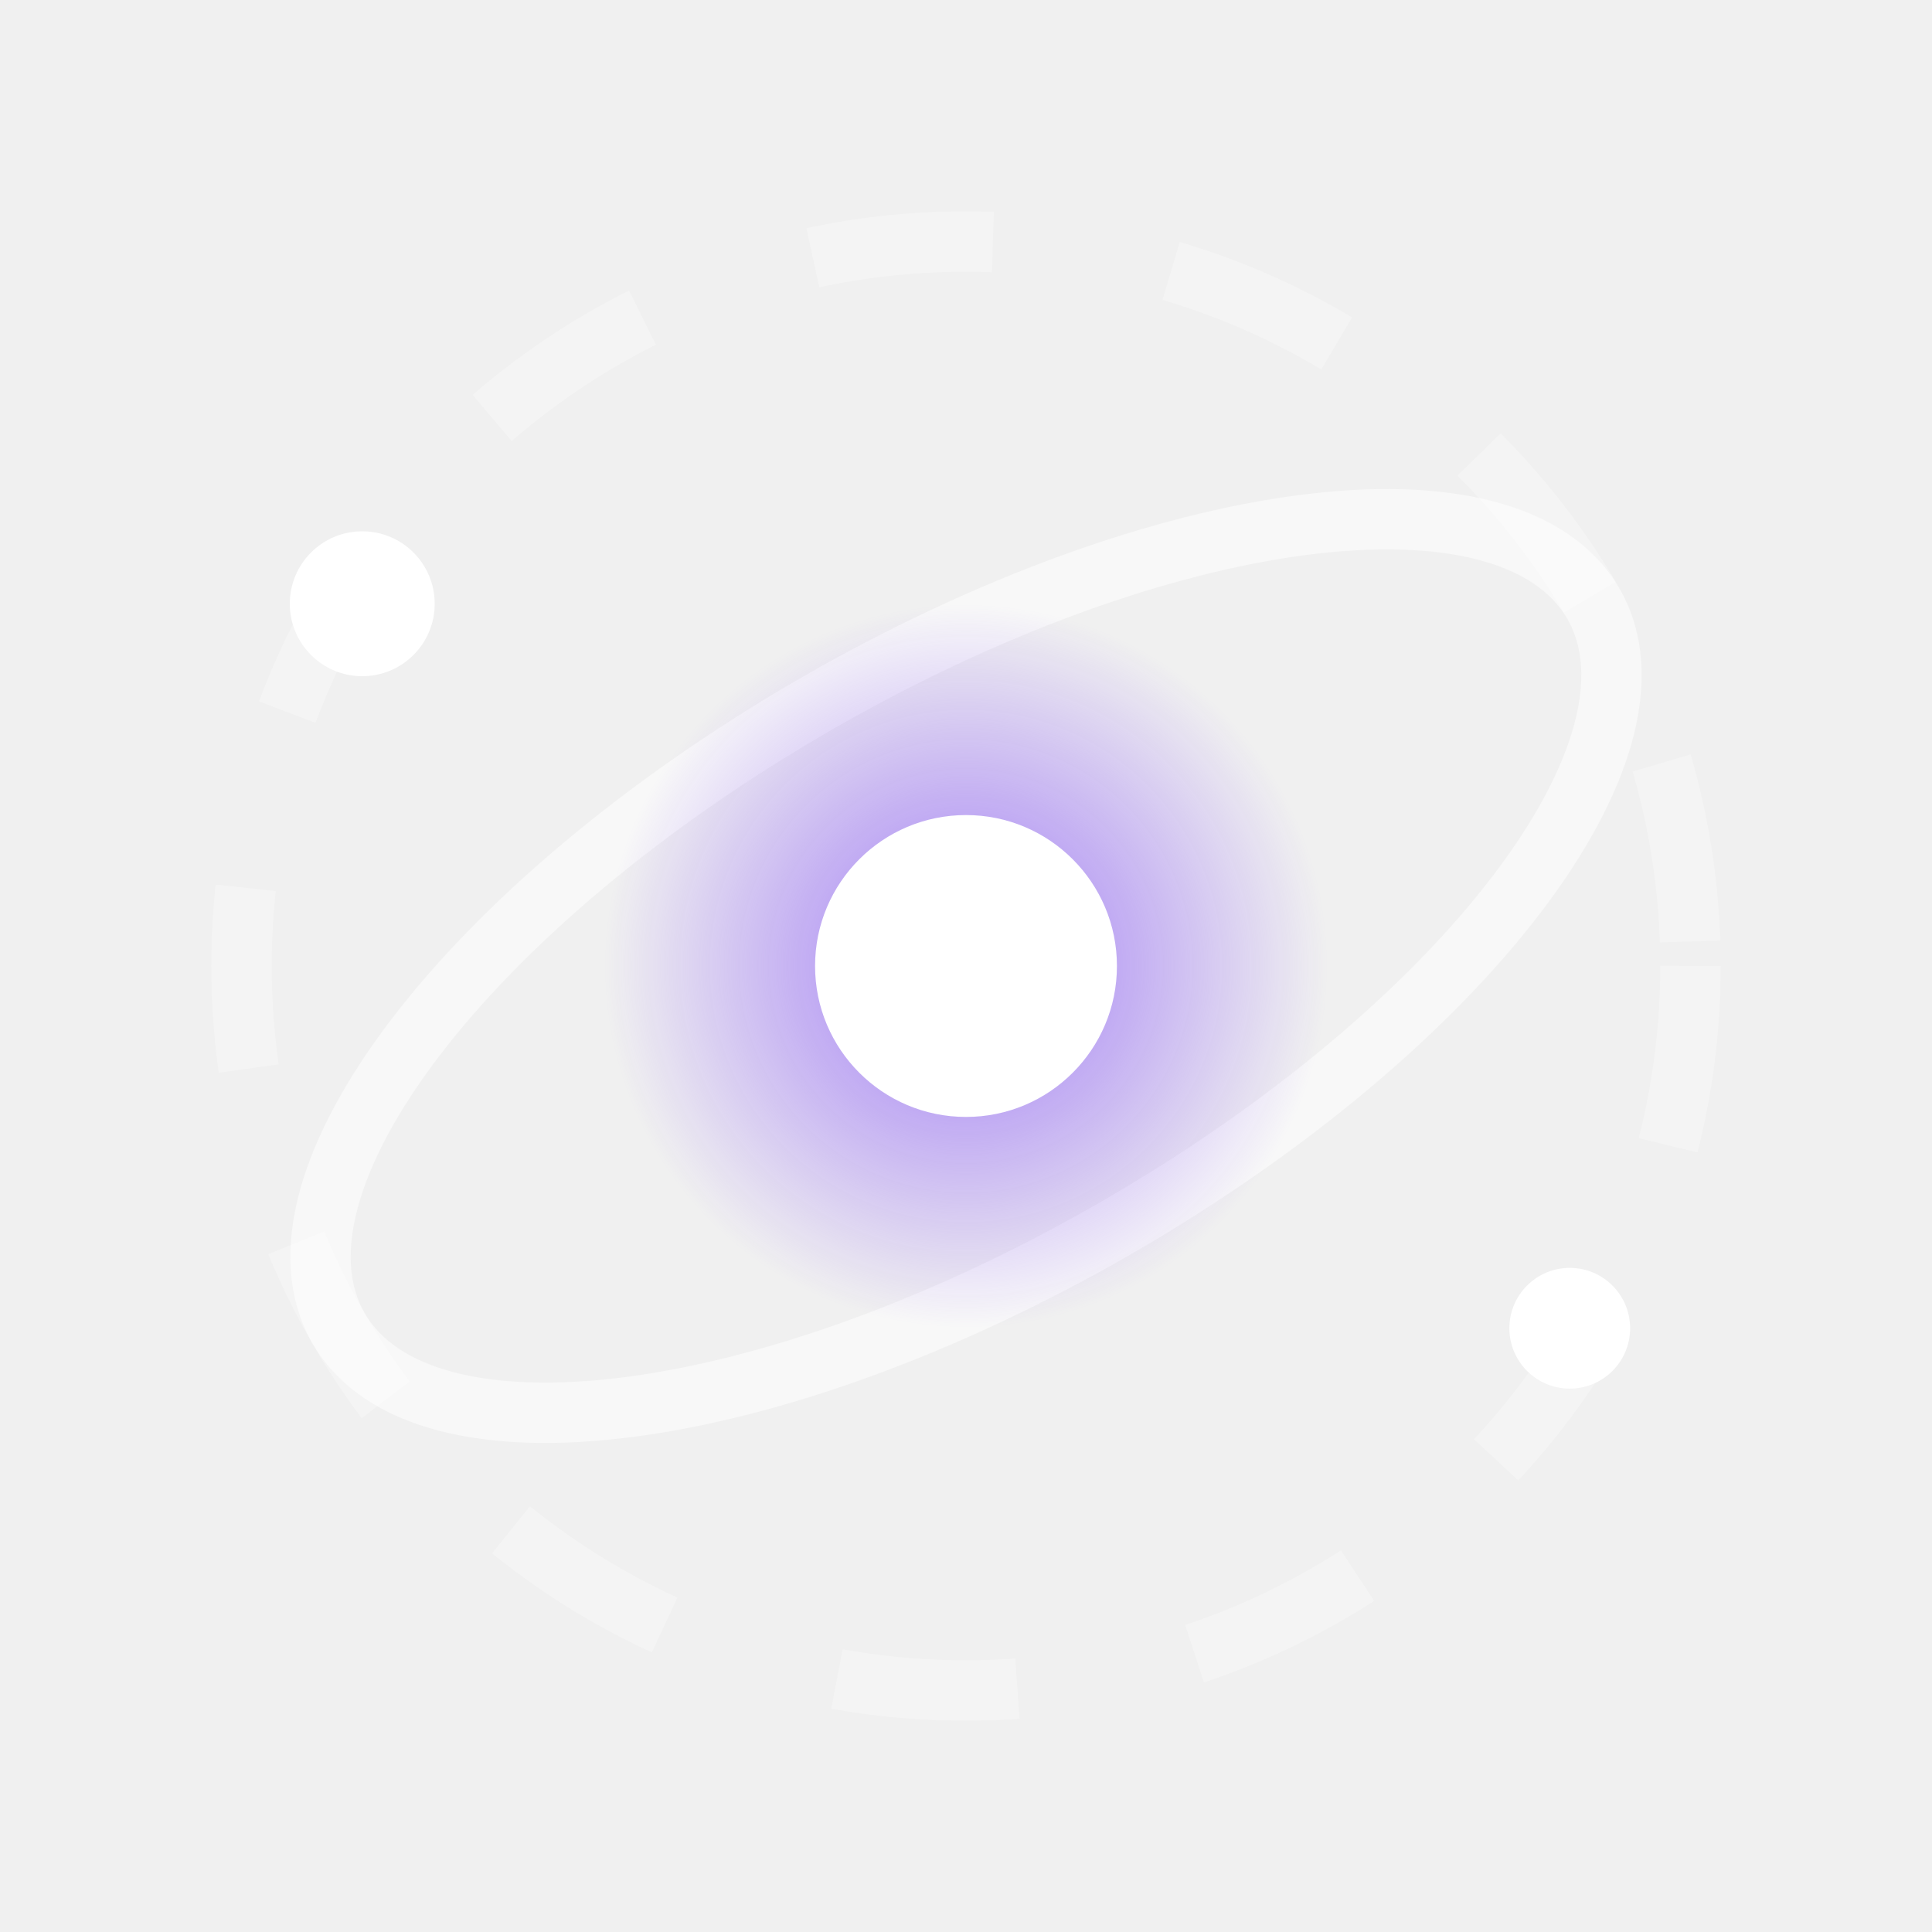
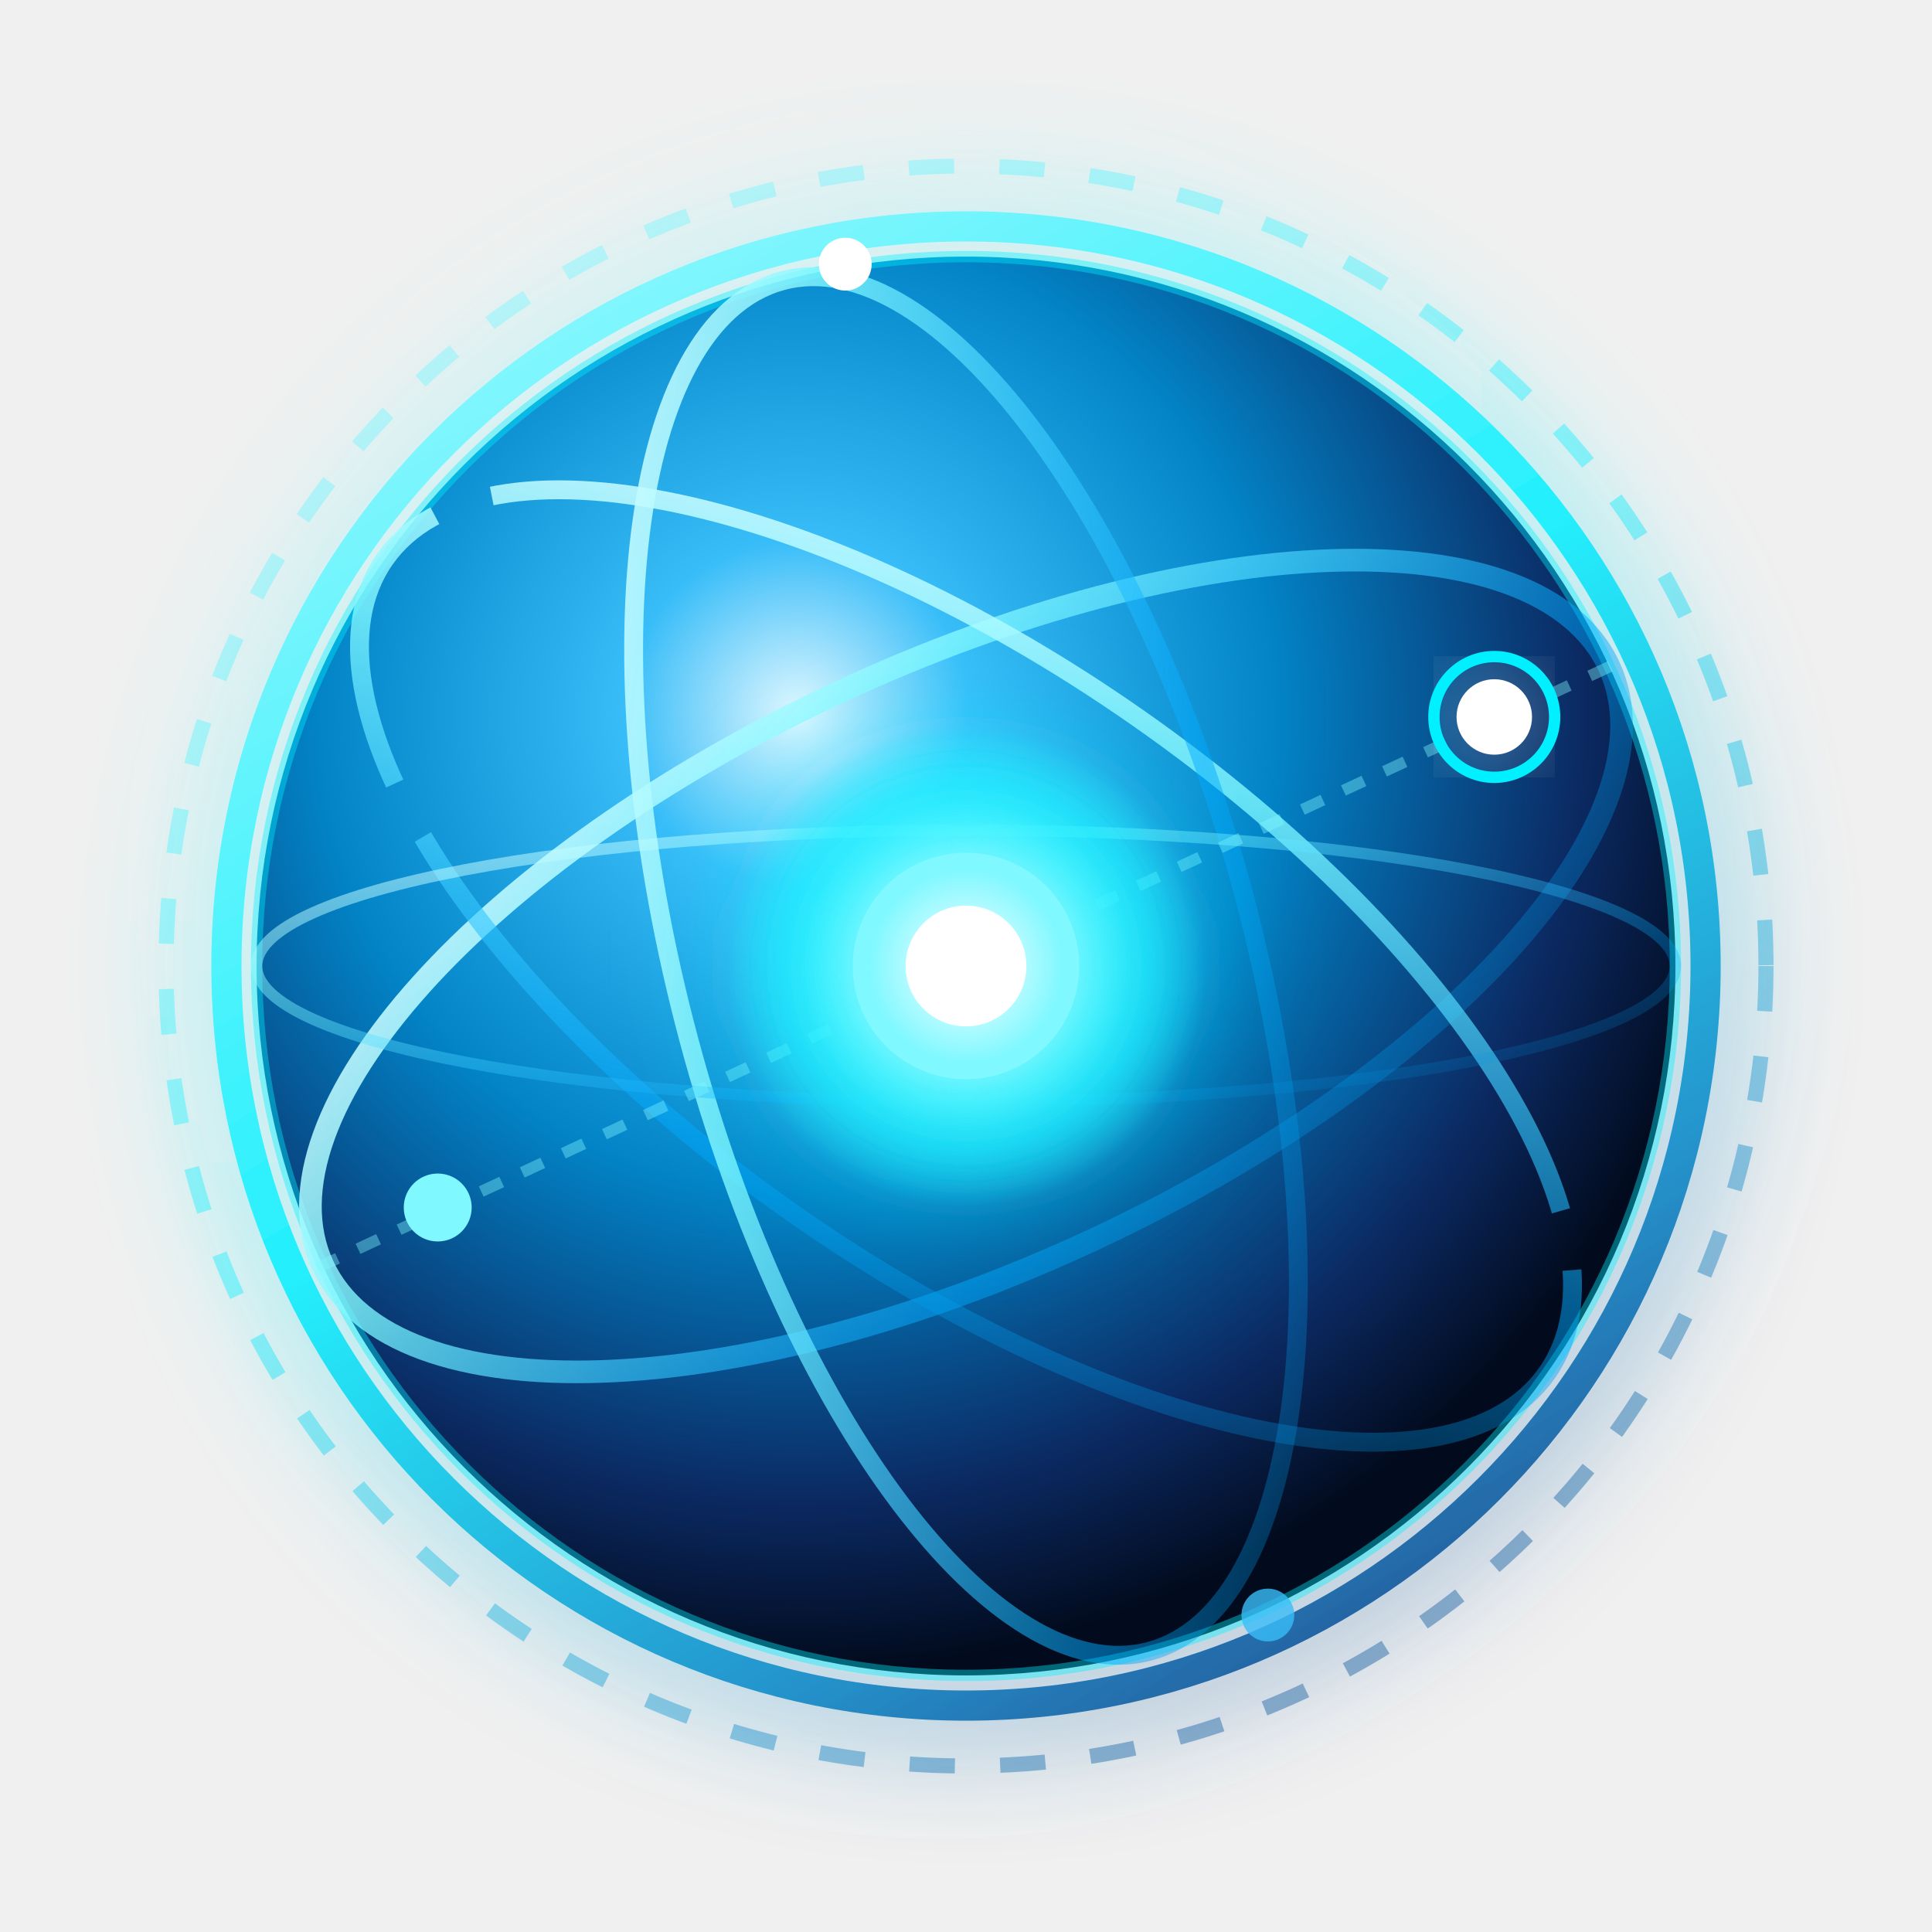
- <svg xmlns="http://www.w3.org/2000/svg" viewBox="0 0 32 32" fill="none">
+ <svg xmlns="http://www.w3.org/2000/svg" viewBox="0 0 256 256" width="100%" height="100%">
  <defs>
-     <radialGradient id="logo-glow" cx="50%" cy="50%" r="50%">
-       <stop offset="0%" stop-color="#8b5cf6" stop-opacity="0.8" />
-       <stop offset="100%" stop-color="#8b5cf6" stop-opacity="0" />
+     <filter id="orb-logo-glow" x="-30%" y="-30%" width="160%" height="160%">
+       <feGaussianBlur stdDeviation="8" result="blur" />
+       <feComposite in="SourceGraphic" in2="blur" operator="over" />
+     </filter>
+     <radialGradient id="orb-logo-sphere" cx="38%" cy="32%" r="68%">
+       <stop offset="0%" stop-color="#E0F7FF" />
+       <stop offset="18%" stop-color="#38BDF8" />
+       <stop offset="50%" stop-color="#0284C7" />
+       <stop offset="82%" stop-color="#0B2A63" />
+       <stop offset="100%" stop-color="#020B1E" />
+     </radialGradient>
+     <linearGradient id="orb-logo-rim" x1="20%" y1="0%" x2="80%" y2="100%">
+       <stop offset="0%" stop-color="#80F8FF" />
+       <stop offset="45%" stop-color="#00F0FF" />
+       <stop offset="80%" stop-color="#0284C7" />
+       <stop offset="100%" stop-color="#003380" />
+     </linearGradient>
+     <linearGradient id="orb-logo-orbit" x1="0%" y1="0%" x2="100%" y2="100%">
+       <stop offset="0%" stop-color="#FFFFFF" stop-opacity="0.95" />
+       <stop offset="30%" stop-color="#80F8FF" stop-opacity="0.8" />
+       <stop offset="70%" stop-color="#00A8FF" stop-opacity="0.5" />
+       <stop offset="100%" stop-color="#0284C7" stop-opacity="0.1" />
+     </linearGradient>
+     <radialGradient id="orb-logo-core" cx="50%" cy="50%" r="50%">
+       <stop offset="0%" stop-color="#FFFFFF" />
+       <stop offset="40%" stop-color="#80F8FF" />
+       <stop offset="75%" stop-color="#00F0FF" stop-opacity="0.6" />
+       <stop offset="100%" stop-color="#00F0FF" stop-opacity="0" />
    </radialGradient>
  </defs>
-   <circle cx="16" cy="16" r="12" stroke="white" stroke-width="1" stroke-dasharray="3 3" opacity="0.3" />
-   <ellipse cx="16" cy="16" rx="12" ry="5" stroke="white" stroke-width="1" opacity="0.5" transform="rotate(-30 16 16)" />
-   <circle cx="16" cy="16" r="6" fill="url(#logo-glow)" />
-   <circle cx="16" cy="16" r="2.5" fill="white" />
-   <circle cx="6" cy="10" r="1.2" fill="white" />
-   <circle cx="26" cy="22" r="1" fill="white" />
+   <circle cx="128" cy="128" r="106" fill="none" stroke="url(#orb-logo-rim)" stroke-width="2" opacity="0.4" stroke-dasharray="6 6" />
+   <circle cx="128" cy="128" r="98" fill="none" stroke="url(#orb-logo-rim)" stroke-width="4" filter="url(#orb-logo-glow)" opacity="0.85" />
+   <circle cx="128" cy="128" r="94" fill="url(#orb-logo-sphere)" />
+   <circle cx="128" cy="128" r="94" fill="none" stroke="#00F0FF" stroke-width="1.5" opacity="0.4" />
+   <g fill="none" stroke="url(#orb-logo-orbit)">
+     <ellipse cx="128" cy="128" rx="94" ry="40" stroke-width="3" transform="rotate(-25 128 128)" />
+     <ellipse cx="128" cy="128" rx="94" ry="40" stroke-width="2.5" transform="rotate(35 128 128)" stroke-dasharray="180 8 40 8" />
+     <ellipse cx="128" cy="128" rx="38" ry="94" stroke-width="2.5" transform="rotate(-15 128 128)" />
+     <ellipse cx="128" cy="128" rx="94" ry="18" stroke-width="1.5" opacity="0.6" />
+   </g>
+   <line x1="42" y1="168" x2="214" y2="88" stroke="#80F8FF" stroke-width="1.5" opacity="0.4" stroke-dasharray="3 3" />
+   <circle cx="128" cy="128" r="32" fill="url(#orb-logo-core)" filter="url(#orb-logo-glow)" />
+   <circle cx="128" cy="128" r="8" fill="#FFFFFF" />
+   <circle cx="128" cy="128" r="14" fill="none" stroke="#80F8FF" stroke-width="2" />
+   <circle cx="198" cy="95" r="5" fill="#FFFFFF" filter="url(#orb-logo-glow)" />
+   <circle cx="198" cy="95" r="8" fill="none" stroke="#00F0FF" stroke-width="1.5" />
+   <circle cx="58" cy="160" r="4.5" fill="#80F8FF" />
+   <circle cx="112" cy="35" r="3.5" fill="#FFFFFF" />
+   <circle cx="168" cy="214" r="3.5" fill="#38BDF8" opacity="0.8" />
</svg>
